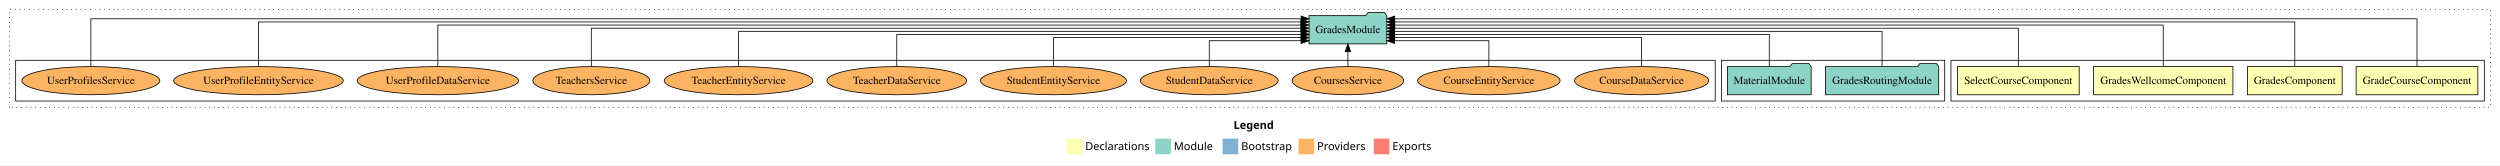
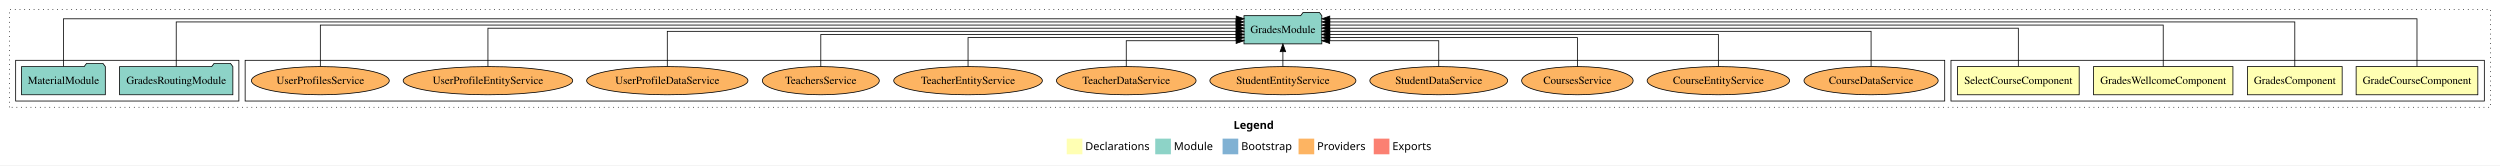
<svg xmlns="http://www.w3.org/2000/svg" width="3192pt" height="211pt" viewBox="0.00 0.00 3192.00 211.00">
  <g id="graph0" class="graph" transform="scale(1 1) rotate(0) translate(4 207)">
    <polygon fill="white" stroke="transparent" points="-4,4 -4,-207 3188,-207 3188,4 -4,4" />
    <text text-anchor="start" x="1571.01" y="-42.4" font-family="sans-serif" font-weight="bold" font-size="14.00">Legend</text>
    <polygon fill="#ffffb3" stroke="transparent" points="1358,-10 1358,-30 1378,-30 1378,-10 1358,-10" />
    <text text-anchor="start" x="1381.63" y="-15.4" font-family="sans-serif" font-size="14.00">  Declarations</text>
    <polygon fill="#8dd3c7" stroke="transparent" points="1471,-10 1471,-30 1491,-30 1491,-10 1471,-10" />
    <text text-anchor="start" x="1494.73" y="-15.4" font-family="sans-serif" font-size="14.00">  Module</text>
    <polygon fill="#80b1d3" stroke="transparent" points="1557,-10 1557,-30 1577,-30 1577,-10 1557,-10" />
    <text text-anchor="start" x="1580.78" y="-15.4" font-family="sans-serif" font-size="14.00">  Bootstrap</text>
    <polygon fill="#fdb462" stroke="transparent" points="1654,-10 1654,-30 1674,-30 1674,-10 1654,-10" />
    <text text-anchor="start" x="1677.67" y="-15.4" font-family="sans-serif" font-size="14.00">  Providers</text>
    <polygon fill="#fb8072" stroke="transparent" points="1750,-10 1750,-30 1770,-30 1770,-10 1750,-10" />
    <text text-anchor="start" x="1773.73" y="-15.4" font-family="sans-serif" font-size="14.00">  Exports</text>
    <g id="clust1" class="cluster">
      <polygon fill="none" stroke="black" stroke-dasharray="1,5" points="8,-70 8,-195 3176,-195 3176,-70 8,-70" />
    </g>
    <g id="clust2" class="cluster">
      <polygon fill="none" stroke="black" points="2487,-78 2487,-130 3168,-130 3168,-78 2487,-78" />
    </g>
+     <g id="clust10" class="cluster">
+       <polygon fill="none" stroke="black" points="309,-78 309,-130 2479,-130 2479,-78 309,-78" />
+     </g>
    <g id="clust7" class="cluster">
-       <polygon fill="none" stroke="black" points="2194,-78 2194,-130 2479,-130 2479,-78 2194,-78" />
-     </g>
-     <g id="clust10" class="cluster">
-       <polygon fill="none" stroke="black" points="16,-78 16,-130 2186,-130 2186,-78 16,-78" />
+       <polygon fill="none" stroke="black" points="16,-78 16,-130 301,-130 301,-78 16,-78" />
    </g>
    <g id="node1" class="node">
      <polygon fill="#ffffb3" stroke="black" points="3159.69,-122 3004.31,-122 3004.31,-86 3159.69,-86 3159.69,-122" />
      <text text-anchor="middle" x="3082" y="-99.8" font-family="Times,serif" font-size="14.00">GradeCourseComponent</text>
    </g>
    <g id="node5" class="node">
-       <polygon fill="#8dd3c7" stroke="black" points="1766.69,-187 1763.69,-191 1742.69,-191 1739.69,-187 1667.31,-187 1667.31,-151 1766.69,-151 1766.69,-187" />
-       <text text-anchor="middle" x="1717" y="-164.8" font-family="Times,serif" font-size="14.00">GradesModule</text>
+       <polygon fill="#8dd3c7" stroke="black" points="1683.69,-187 1680.69,-191 1659.69,-191 1656.69,-187 1584.31,-187 1584.31,-151 1683.69,-151 1683.69,-187" />
+       <text text-anchor="middle" x="1634" y="-164.8" font-family="Times,serif" font-size="14.00">GradesModule</text>
    </g>
    <g id="edge1" class="edge">
-       <path fill="none" stroke="black" d="M3082,-122.32C3082,-145.66 3082,-183 3082,-183 3082,-183 1776.79,-183 1776.79,-183" />
-       <polygon fill="black" stroke="black" points="1776.79,-179.5 1766.79,-183 1776.79,-186.5 1776.79,-179.5" />
+       <path fill="none" stroke="black" d="M3082,-122.32C3082,-145.66 3082,-183 3082,-183 3082,-183 1693.84,-183 1693.84,-183" />
+       <polygon fill="black" stroke="black" points="1693.84,-179.5 1683.84,-183 1693.84,-186.5 1693.84,-179.5" />
    </g>
    <g id="node2" class="node">
      <polygon fill="#ffffb3" stroke="black" points="2986.47,-122 2865.53,-122 2865.53,-86 2986.47,-86 2986.47,-122" />
      <text text-anchor="middle" x="2926" y="-99.8" font-family="Times,serif" font-size="14.00">GradesComponent</text>
    </g>
    <g id="edge2" class="edge">
-       <path fill="none" stroke="black" d="M2926,-122.16C2926,-144.35 2926,-179 2926,-179 2926,-179 1776.65,-179 1776.65,-179" />
-       <polygon fill="black" stroke="black" points="1776.65,-175.5 1766.65,-179 1776.65,-182.5 1776.65,-175.5" />
+       <path fill="none" stroke="black" d="M2926,-122.16C2926,-144.35 2926,-179 2926,-179 2926,-179 1693.86,-179 1693.86,-179" />
+       <polygon fill="black" stroke="black" points="1693.86,-175.5 1683.86,-179 1693.86,-182.5 1693.86,-175.5" />
    </g>
    <g id="node3" class="node">
      <polygon fill="#ffffb3" stroke="black" points="2847,-122 2669,-122 2669,-86 2847,-86 2847,-122" />
      <text text-anchor="middle" x="2758" y="-99.8" font-family="Times,serif" font-size="14.00">GradesWellcomeComponent</text>
    </g>
    <g id="edge3" class="edge">
-       <path fill="none" stroke="black" d="M2758,-122.28C2758,-143.32 2758,-175 2758,-175 2758,-175 1776.86,-175 1776.86,-175" />
-       <polygon fill="black" stroke="black" points="1776.86,-171.5 1766.86,-175 1776.86,-178.5 1776.86,-171.5" />
+       <path fill="none" stroke="black" d="M2758,-122.28C2758,-143.32 2758,-175 2758,-175 2758,-175 1693.75,-175 1693.75,-175" />
+       <polygon fill="black" stroke="black" points="1693.75,-171.5 1683.75,-175 1693.75,-178.5 1693.75,-171.5" />
    </g>
    <g id="node4" class="node">
      <polygon fill="#ffffb3" stroke="black" points="2650.7,-122 2495.3,-122 2495.3,-86 2650.7,-86 2650.7,-122" />
      <text text-anchor="middle" x="2573" y="-99.8" font-family="Times,serif" font-size="14.00">SelectCourseComponent</text>
    </g>
    <g id="edge4" class="edge">
-       <path fill="none" stroke="black" d="M2573,-122.31C2573,-142.15 2573,-171 2573,-171 2573,-171 1776.72,-171 1776.72,-171" />
-       <polygon fill="black" stroke="black" points="1776.72,-167.5 1766.72,-171 1776.72,-174.5 1776.72,-167.5" />
+       <path fill="none" stroke="black" d="M2573,-122.31C2573,-142.15 2573,-171 2573,-171 2573,-171 1693.82,-171 1693.82,-171" />
+       <polygon fill="black" stroke="black" points="1693.82,-167.5 1683.82,-171 1693.82,-174.5 1693.82,-167.5" />
    </g>
    <g id="node6" class="node">
-       <polygon fill="#8dd3c7" stroke="black" points="2471.31,-122 2468.31,-126 2447.31,-126 2444.31,-122 2326.69,-122 2326.69,-86 2471.31,-86 2471.31,-122" />
-       <text text-anchor="middle" x="2399" y="-99.8" font-family="Times,serif" font-size="14.00">GradesRoutingModule</text>
+       <polygon fill="#8dd3c7" stroke="black" points="293.31,-122 290.31,-126 269.31,-126 266.31,-122 148.69,-122 148.69,-86 293.31,-86 293.31,-122" />
+       <text text-anchor="middle" x="221" y="-99.8" font-family="Times,serif" font-size="14.00">GradesRoutingModule</text>
    </g>
    <g id="edge5" class="edge">
-       <path fill="none" stroke="black" d="M2399,-122.22C2399,-140.83 2399,-167 2399,-167 2399,-167 1776.6,-167 1776.6,-167" />
-       <polygon fill="black" stroke="black" points="1776.6,-163.5 1766.6,-167 1776.6,-170.5 1776.6,-163.5" />
+       <path fill="none" stroke="black" d="M221,-122.16C221,-144.35 221,-179 221,-179 221,-179 1574.13,-179 1574.13,-179" />
+       <polygon fill="black" stroke="black" points="1574.13,-182.5 1584.13,-179 1574.13,-175.5 1574.13,-182.5" />
    </g>
    <g id="node7" class="node">
-       <polygon fill="#8dd3c7" stroke="black" points="2308.47,-122 2305.47,-126 2284.47,-126 2281.47,-122 2201.53,-122 2201.53,-86 2308.47,-86 2308.47,-122" />
-       <text text-anchor="middle" x="2255" y="-99.8" font-family="Times,serif" font-size="14.00">MaterialModule</text>
+       <polygon fill="#8dd3c7" stroke="black" points="130.47,-122 127.47,-126 106.47,-126 103.47,-122 23.53,-122 23.53,-86 130.47,-86 130.47,-122" />
+       <text text-anchor="middle" x="77" y="-99.8" font-family="Times,serif" font-size="14.00">MaterialModule</text>
    </g>
    <g id="edge6" class="edge">
-       <path fill="none" stroke="black" d="M2255,-122.02C2255,-139.37 2255,-163 2255,-163 2255,-163 1776.65,-163 1776.65,-163" />
-       <polygon fill="black" stroke="black" points="1776.65,-159.5 1766.65,-163 1776.65,-166.5 1776.65,-159.5" />
+       <path fill="none" stroke="black" d="M77,-122.32C77,-145.66 77,-183 77,-183 77,-183 1574.4,-183 1574.4,-183" />
+       <polygon fill="black" stroke="black" points="1574.4,-186.5 1584.4,-183 1574.4,-179.5 1574.4,-186.5" />
    </g>
    <g id="node8" class="node">
-       <ellipse fill="#fdb462" stroke="black" cx="2092" cy="-104" rx="85.65" ry="18" />
-       <text text-anchor="middle" x="2092" y="-99.8" font-family="Times,serif" font-size="14.00">CourseDataService</text>
+       <ellipse fill="#fdb462" stroke="black" cx="2385" cy="-104" rx="85.65" ry="18" />
+       <text text-anchor="middle" x="2385" y="-99.8" font-family="Times,serif" font-size="14.00">CourseDataService</text>
    </g>
    <g id="edge7" class="edge">
-       <path fill="none" stroke="black" d="M2092,-122.01C2092,-138.05 2092,-159 2092,-159 2092,-159 1776.8,-159 1776.8,-159" />
-       <polygon fill="black" stroke="black" points="1776.8,-155.5 1766.8,-159 1776.8,-162.5 1776.8,-155.5" />
+       <path fill="none" stroke="black" d="M2385,-122.22C2385,-140.83 2385,-167 2385,-167 2385,-167 1693.86,-167 1693.86,-167" />
+       <polygon fill="black" stroke="black" points="1693.86,-163.5 1683.86,-167 1693.86,-170.5 1693.86,-163.5" />
    </g>
    <g id="node9" class="node">
-       <ellipse fill="#fdb462" stroke="black" cx="1897" cy="-104" rx="90.91" ry="18" />
-       <text text-anchor="middle" x="1897" y="-99.8" font-family="Times,serif" font-size="14.00">CourseEntityService</text>
+       <ellipse fill="#fdb462" stroke="black" cx="2190" cy="-104" rx="90.91" ry="18" />
+       <text text-anchor="middle" x="2190" y="-99.8" font-family="Times,serif" font-size="14.00">CourseEntityService</text>
    </g>
    <g id="edge8" class="edge">
-       <path fill="none" stroke="black" d="M1897,-122.12C1897,-136.78 1897,-155 1897,-155 1897,-155 1776.66,-155 1776.66,-155" />
-       <polygon fill="black" stroke="black" points="1776.66,-151.5 1766.66,-155 1776.66,-158.5 1776.66,-151.5" />
+       <path fill="none" stroke="black" d="M2190,-122.02C2190,-139.37 2190,-163 2190,-163 2190,-163 1693.83,-163 1693.83,-163" />
+       <polygon fill="black" stroke="black" points="1693.83,-159.5 1683.83,-163 1693.83,-166.5 1693.83,-159.5" />
    </g>
    <g id="node10" class="node">
-       <ellipse fill="#fdb462" stroke="black" cx="1717" cy="-104" rx="71.2" ry="18" />
-       <text text-anchor="middle" x="1717" y="-99.8" font-family="Times,serif" font-size="14.00">CoursesService</text>
+       <ellipse fill="#fdb462" stroke="black" cx="2010" cy="-104" rx="71.2" ry="18" />
+       <text text-anchor="middle" x="2010" y="-99.8" font-family="Times,serif" font-size="14.00">CoursesService</text>
    </g>
    <g id="edge9" class="edge">
-       <path fill="none" stroke="black" d="M1717,-122.11C1717,-122.11 1717,-140.99 1717,-140.99" />
-       <polygon fill="black" stroke="black" points="1713.5,-140.99 1717,-150.99 1720.5,-140.99 1713.5,-140.99" />
+       <path fill="none" stroke="black" d="M2010,-122.01C2010,-138.05 2010,-159 2010,-159 2010,-159 1693.93,-159 1693.93,-159" />
+       <polygon fill="black" stroke="black" points="1693.93,-155.5 1683.93,-159 1693.93,-162.5 1693.93,-155.5" />
    </g>
    <g id="node11" class="node">
-       <ellipse fill="#fdb462" stroke="black" cx="1540" cy="-104" rx="87.96" ry="18" />
-       <text text-anchor="middle" x="1540" y="-99.8" font-family="Times,serif" font-size="14.00">StudentDataService</text>
+       <ellipse fill="#fdb462" stroke="black" cx="1833" cy="-104" rx="87.96" ry="18" />
+       <text text-anchor="middle" x="1833" y="-99.8" font-family="Times,serif" font-size="14.00">StudentDataService</text>
    </g>
    <g id="edge10" class="edge">
-       <path fill="none" stroke="black" d="M1540,-122.12C1540,-136.78 1540,-155 1540,-155 1540,-155 1657.22,-155 1657.22,-155" />
-       <polygon fill="black" stroke="black" points="1657.22,-158.5 1667.22,-155 1657.22,-151.5 1657.22,-158.5" />
+       <path fill="none" stroke="black" d="M1833,-122.12C1833,-136.78 1833,-155 1833,-155 1833,-155 1693.7,-155 1693.7,-155" />
+       <polygon fill="black" stroke="black" points="1693.7,-151.5 1683.7,-155 1693.7,-158.5 1693.7,-151.5" />
    </g>
    <g id="node12" class="node">
-       <ellipse fill="#fdb462" stroke="black" cx="1341" cy="-104" rx="93.21" ry="18" />
-       <text text-anchor="middle" x="1341" y="-99.8" font-family="Times,serif" font-size="14.00">StudentEntityService</text>
+       <ellipse fill="#fdb462" stroke="black" cx="1634" cy="-104" rx="93.21" ry="18" />
+       <text text-anchor="middle" x="1634" y="-99.8" font-family="Times,serif" font-size="14.00">StudentEntityService</text>
    </g>
    <g id="edge11" class="edge">
-       <path fill="none" stroke="black" d="M1341,-122.01C1341,-138.05 1341,-159 1341,-159 1341,-159 1657.07,-159 1657.07,-159" />
-       <polygon fill="black" stroke="black" points="1657.07,-162.5 1667.07,-159 1657.07,-155.5 1657.07,-162.5" />
+       <path fill="none" stroke="black" d="M1634,-122.11C1634,-122.11 1634,-140.99 1634,-140.99" />
+       <polygon fill="black" stroke="black" points="1630.5,-140.99 1634,-150.99 1637.5,-140.99 1630.5,-140.99" />
    </g>
    <g id="node13" class="node">
-       <ellipse fill="#fdb462" stroke="black" cx="1141" cy="-104" rx="89.12" ry="18" />
-       <text text-anchor="middle" x="1141" y="-99.8" font-family="Times,serif" font-size="14.00">TeacherDataService</text>
+       <ellipse fill="#fdb462" stroke="black" cx="1434" cy="-104" rx="89.12" ry="18" />
+       <text text-anchor="middle" x="1434" y="-99.8" font-family="Times,serif" font-size="14.00">TeacherDataService</text>
    </g>
    <g id="edge12" class="edge">
-       <path fill="none" stroke="black" d="M1141,-122.02C1141,-139.37 1141,-163 1141,-163 1141,-163 1657.39,-163 1657.39,-163" />
-       <polygon fill="black" stroke="black" points="1657.39,-166.5 1667.39,-163 1657.39,-159.5 1657.39,-166.5" />
+       <path fill="none" stroke="black" d="M1434,-122.12C1434,-136.78 1434,-155 1434,-155 1434,-155 1574.3,-155 1574.3,-155" />
+       <polygon fill="black" stroke="black" points="1574.3,-158.5 1584.3,-155 1574.3,-151.5 1574.3,-158.5" />
    </g>
    <g id="node14" class="node">
-       <ellipse fill="#fdb462" stroke="black" cx="939" cy="-104" rx="94.88" ry="18" />
-       <text text-anchor="middle" x="939" y="-99.8" font-family="Times,serif" font-size="14.00">TeacherEntityService</text>
+       <ellipse fill="#fdb462" stroke="black" cx="1232" cy="-104" rx="94.88" ry="18" />
+       <text text-anchor="middle" x="1232" y="-99.8" font-family="Times,serif" font-size="14.00">TeacherEntityService</text>
    </g>
    <g id="edge13" class="edge">
-       <path fill="none" stroke="black" d="M939,-122.22C939,-140.83 939,-167 939,-167 939,-167 1657.15,-167 1657.15,-167" />
-       <polygon fill="black" stroke="black" points="1657.15,-170.5 1667.15,-167 1657.15,-163.5 1657.15,-170.5" />
+       <path fill="none" stroke="black" d="M1232,-122.01C1232,-138.05 1232,-159 1232,-159 1232,-159 1574.3,-159 1574.3,-159" />
+       <polygon fill="black" stroke="black" points="1574.3,-162.5 1584.3,-159 1574.3,-155.5 1574.3,-162.5" />
    </g>
    <g id="node15" class="node">
-       <ellipse fill="#fdb462" stroke="black" cx="751" cy="-104" rx="74.67" ry="18" />
-       <text text-anchor="middle" x="751" y="-99.8" font-family="Times,serif" font-size="14.00">TeachersService</text>
+       <ellipse fill="#fdb462" stroke="black" cx="1044" cy="-104" rx="74.67" ry="18" />
+       <text text-anchor="middle" x="1044" y="-99.8" font-family="Times,serif" font-size="14.00">TeachersService</text>
    </g>
    <g id="edge14" class="edge">
-       <path fill="none" stroke="black" d="M751,-122.31C751,-142.15 751,-171 751,-171 751,-171 1657.1,-171 1657.1,-171" />
-       <polygon fill="black" stroke="black" points="1657.1,-174.5 1667.1,-171 1657.1,-167.5 1657.1,-174.5" />
+       <path fill="none" stroke="black" d="M1044,-122.02C1044,-139.37 1044,-163 1044,-163 1044,-163 1574.21,-163 1574.21,-163" />
+       <polygon fill="black" stroke="black" points="1574.21,-166.5 1584.21,-163 1574.21,-159.5 1574.21,-166.5" />
    </g>
    <g id="node16" class="node">
-       <ellipse fill="#fdb462" stroke="black" cx="555" cy="-104" rx="102.96" ry="18" />
-       <text text-anchor="middle" x="555" y="-99.8" font-family="Times,serif" font-size="14.00">UserProfileDataService</text>
+       <ellipse fill="#fdb462" stroke="black" cx="848" cy="-104" rx="102.96" ry="18" />
+       <text text-anchor="middle" x="848" y="-99.8" font-family="Times,serif" font-size="14.00">UserProfileDataService</text>
    </g>
    <g id="edge15" class="edge">
-       <path fill="none" stroke="black" d="M555,-122.28C555,-143.32 555,-175 555,-175 555,-175 1657.07,-175 1657.07,-175" />
-       <polygon fill="black" stroke="black" points="1657.07,-178.5 1667.07,-175 1657.07,-171.5 1657.07,-178.5" />
+       <path fill="none" stroke="black" d="M848,-122.22C848,-140.83 848,-167 848,-167 848,-167 1574.24,-167 1574.24,-167" />
+       <polygon fill="black" stroke="black" points="1574.24,-170.5 1584.24,-167 1574.24,-163.5 1574.24,-170.5" />
    </g>
    <g id="node17" class="node">
-       <ellipse fill="#fdb462" stroke="black" cx="326" cy="-104" rx="108.22" ry="18" />
-       <text text-anchor="middle" x="326" y="-99.8" font-family="Times,serif" font-size="14.00">UserProfileEntityService</text>
+       <ellipse fill="#fdb462" stroke="black" cx="619" cy="-104" rx="108.22" ry="18" />
+       <text text-anchor="middle" x="619" y="-99.8" font-family="Times,serif" font-size="14.00">UserProfileEntityService</text>
    </g>
    <g id="edge16" class="edge">
-       <path fill="none" stroke="black" d="M326,-122.16C326,-144.35 326,-179 326,-179 326,-179 1657.08,-179 1657.08,-179" />
-       <polygon fill="black" stroke="black" points="1657.08,-182.5 1667.08,-179 1657.08,-175.5 1657.08,-182.5" />
+       <path fill="none" stroke="black" d="M619,-122.31C619,-142.15 619,-171 619,-171 619,-171 1574.36,-171 1574.36,-171" />
+       <polygon fill="black" stroke="black" points="1574.36,-174.5 1584.36,-171 1574.36,-167.5 1574.36,-174.5" />
    </g>
    <g id="node18" class="node">
-       <ellipse fill="#fdb462" stroke="black" cx="112" cy="-104" rx="88.01" ry="18" />
-       <text text-anchor="middle" x="112" y="-99.8" font-family="Times,serif" font-size="14.00">UserProfilesService</text>
+       <ellipse fill="#fdb462" stroke="black" cx="405" cy="-104" rx="88.01" ry="18" />
+       <text text-anchor="middle" x="405" y="-99.8" font-family="Times,serif" font-size="14.00">UserProfilesService</text>
    </g>
    <g id="edge17" class="edge">
-       <path fill="none" stroke="black" d="M112,-122.32C112,-145.66 112,-183 112,-183 112,-183 1657.21,-183 1657.21,-183" />
-       <polygon fill="black" stroke="black" points="1657.21,-186.5 1667.21,-183 1657.21,-179.5 1657.21,-186.5" />
+       <path fill="none" stroke="black" d="M405,-122.28C405,-143.32 405,-175 405,-175 405,-175 1574.3,-175 1574.3,-175" />
+       <polygon fill="black" stroke="black" points="1574.3,-178.5 1584.3,-175 1574.3,-171.5 1574.3,-178.5" />
    </g>
  </g>
</svg>
